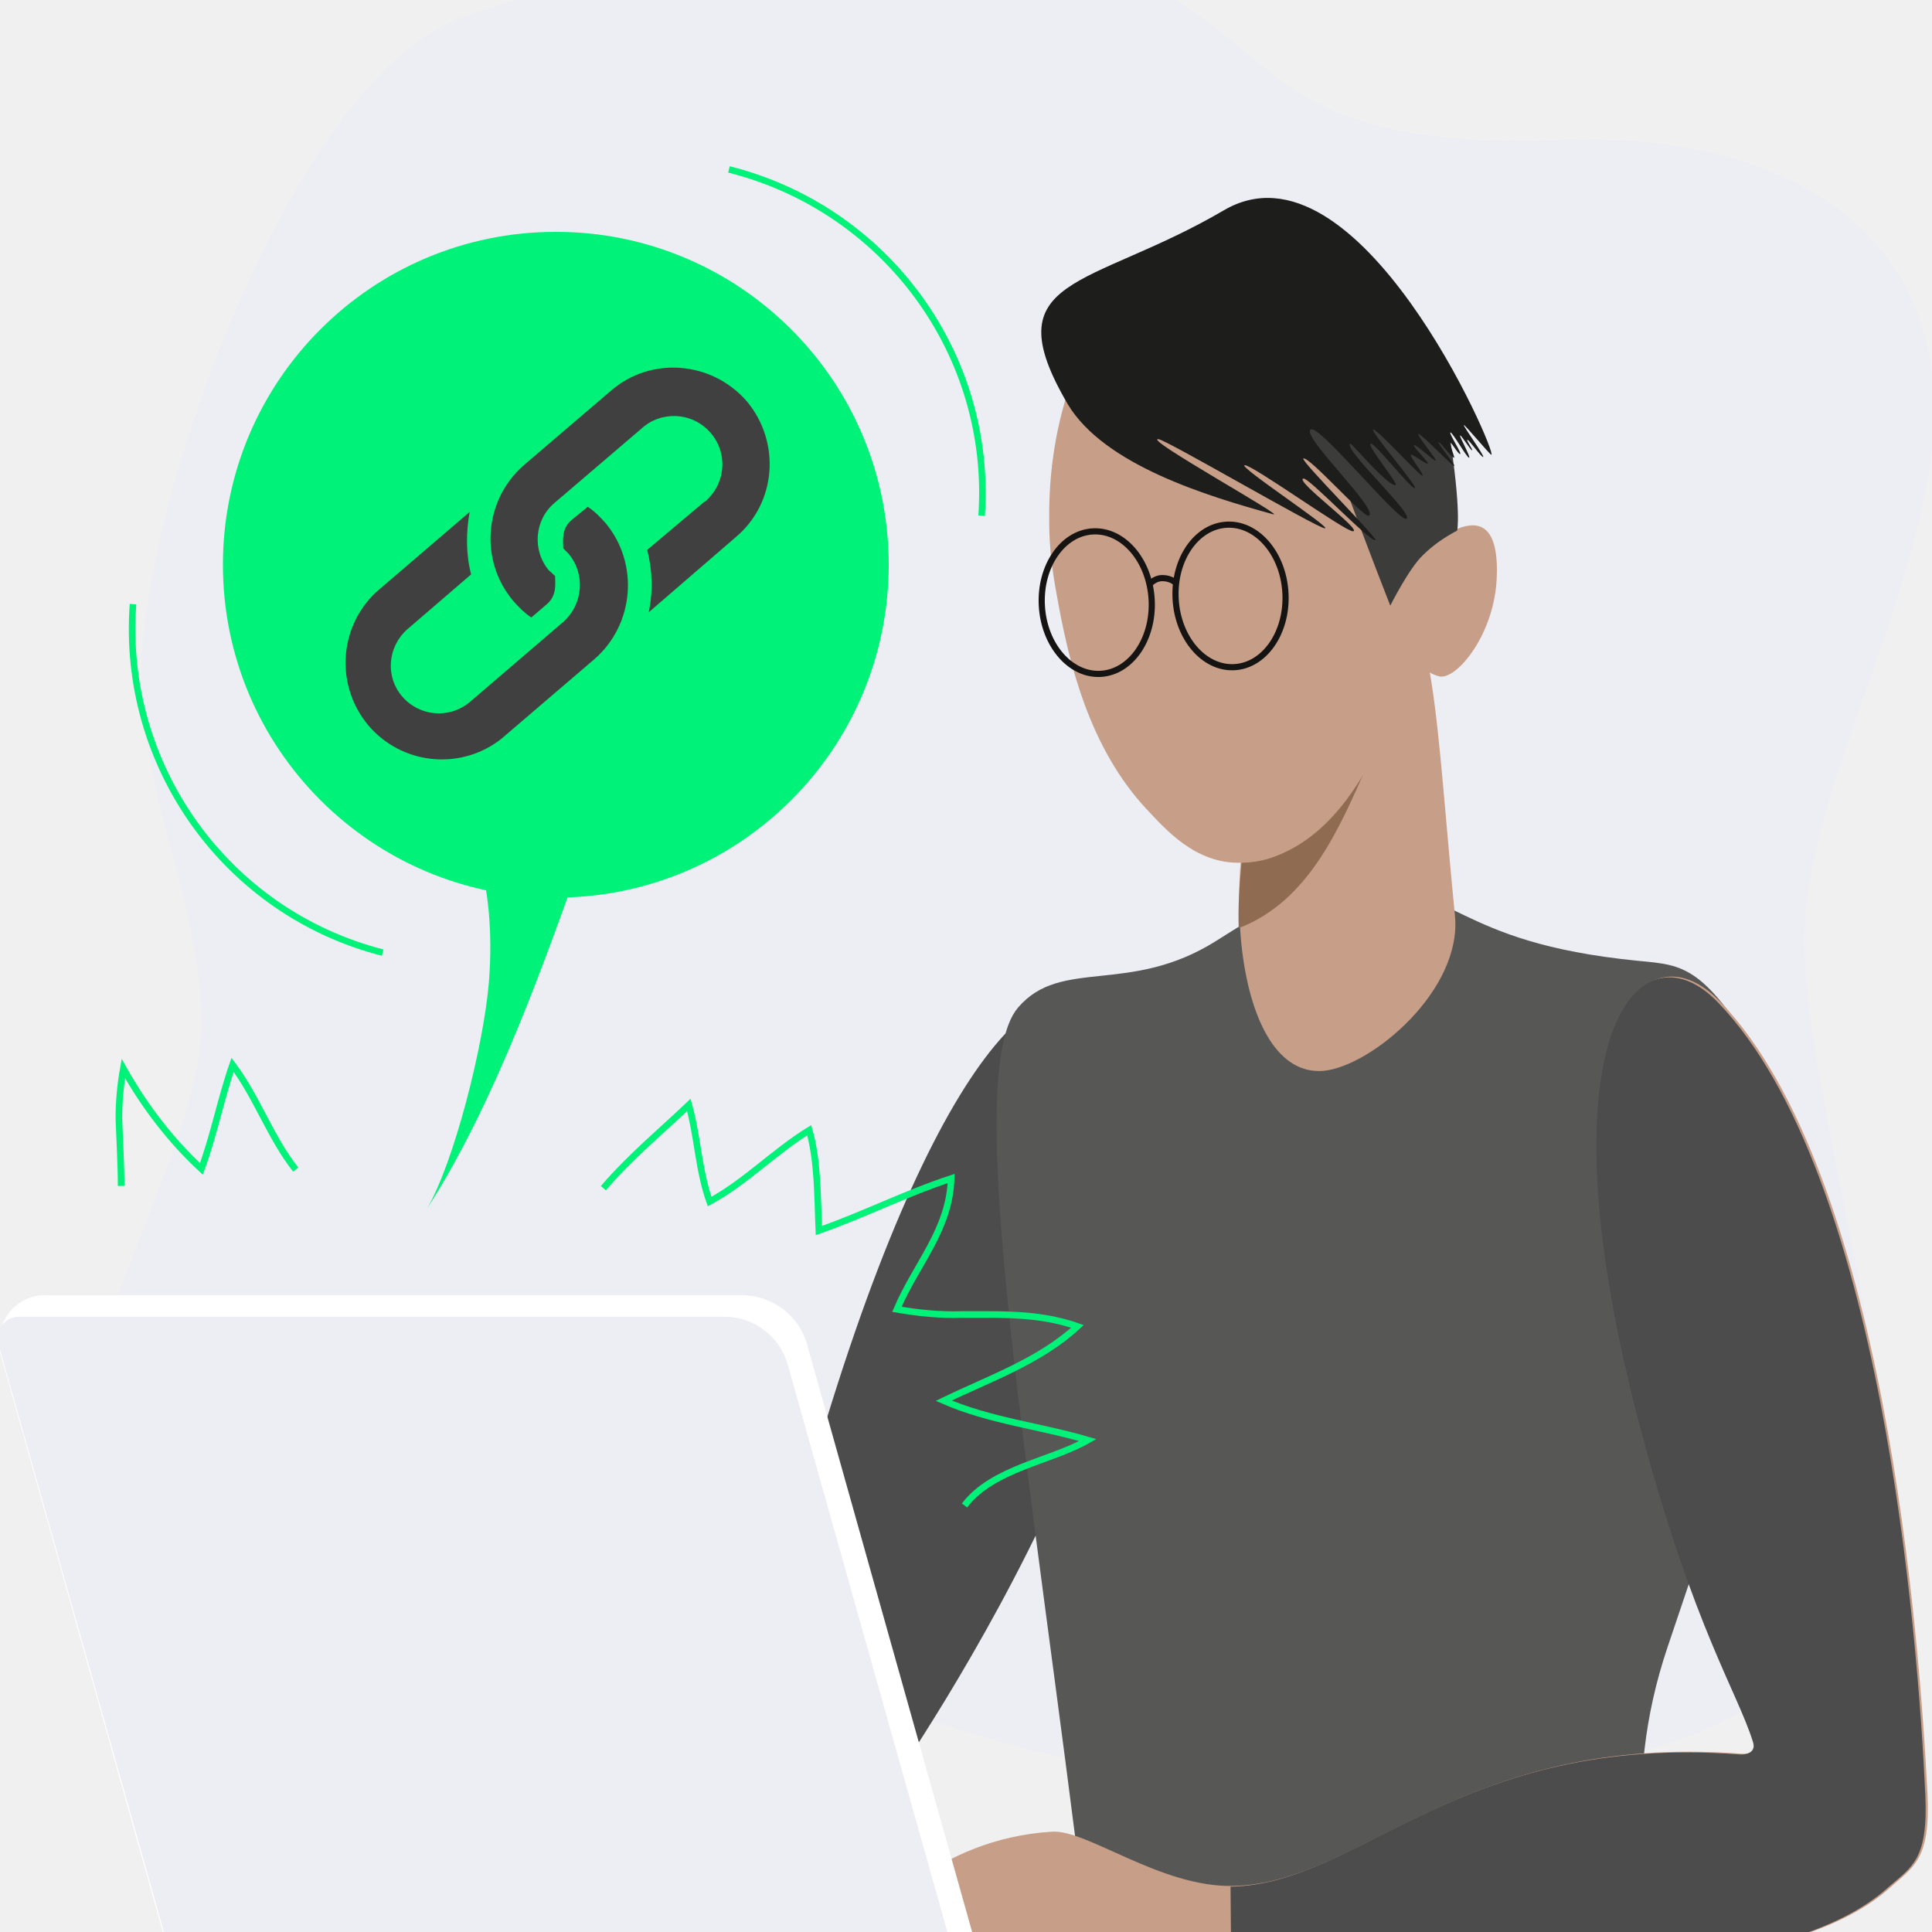
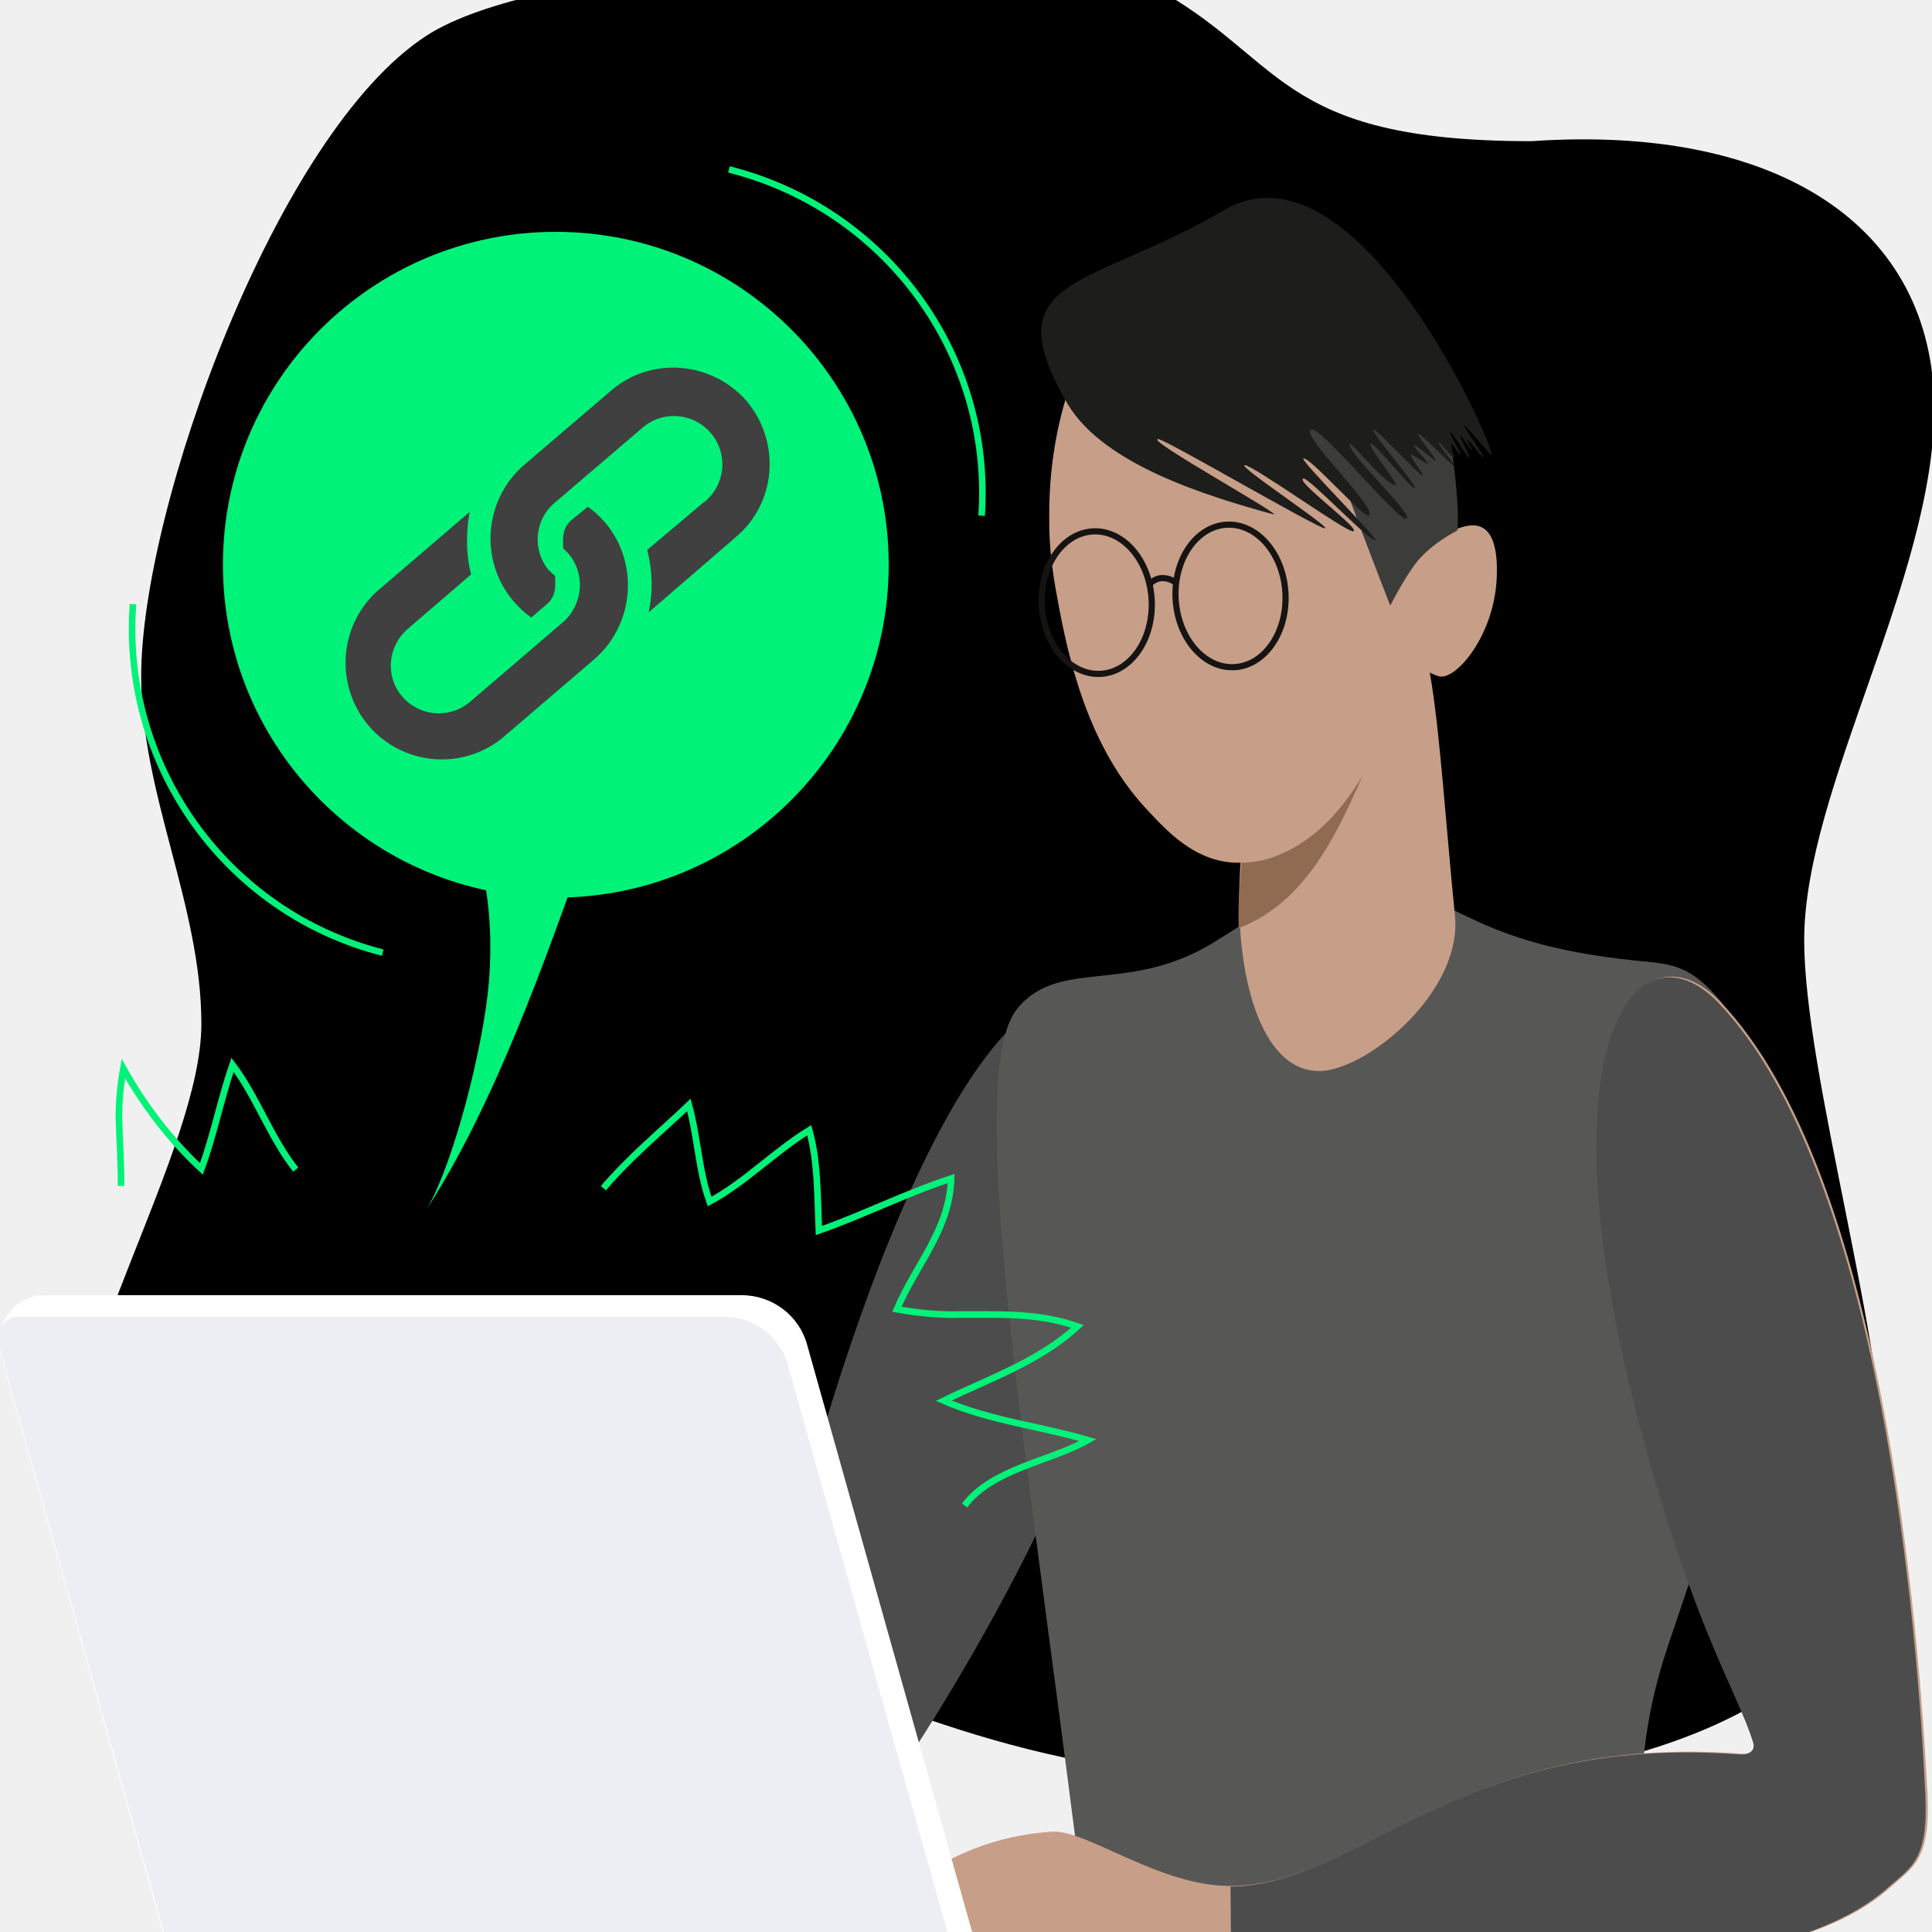
<svg xmlns="http://www.w3.org/2000/svg" xmlns:xlink="http://www.w3.org/1999/xlink" enable-background="new 0 0 260 260" viewBox="0 0 260 260">
  <linearGradient id="a">
    <stop offset=".57" stop-color="#161412" />
    <stop offset=".8" stop-color="#161412" />
    <stop offset="1" stop-color="#161412" />
  </linearGradient>
  <radialGradient id="b" cx="201.207" cy="105.3" gradientTransform="matrix(.9087 -.0495289 -.0495289 -.9087 -30.0836 186.7007)" gradientUnits="userSpaceOnUse" r="9.32" xlink:href="#a" />
  <radialGradient id="c" cx="220.987" cy="105.3" gradientTransform="matrix(.9087 -.0495289 -.0495289 -.9087 -30.0769 186.7032)" gradientUnits="userSpaceOnUse" r="9.32" xlink:href="#a" />
  <radialGradient id="d" cx="159.387" cy="145.794" gradientTransform="matrix(.9985 -.05442736 -.05442736 -.9985 5.1933 232.2475)" gradientUnits="userSpaceOnUse" r="1.542" xlink:href="#a" />
-   <path d="m145.1-4.6c-6.4-1.1-12.9-1.6-19.4-1.6-5 0-53.2 1.2-68.3 11-20.1 13-38.4 63.4-38.4 86.2 0 16 8.1 30.8 8.1 46.8 0 16.9-19.2 46.3-19.2 68 0 20 17.4 26.4 37.5 26.4 19.6 0 41.9-5.8 59.4-5.8 15.6 0 28.3 14.1 80.5 14.1 29.7 0 68.6-9.2 68.6-39.1 0-20.6-11.1-56.9-11.1-74.9 0-20.3 17.5-48.7 17.5-71.6-.1-24.3-20.8-38.2-54.2-35.9-34.7 0-33.1-11.3-51.3-21-3.1-1.7-6.7-1.2-9.7-2.6z" fill="#ededf4" />
+   <path id="background" d="m145.1-4.6c-6.4-1.1-12.9-1.6-19.4-1.6-5 0-53.2 1.2-68.3 11-20.1 13-38.4 63.4-38.4 86.2 0 16 8.1 30.8 8.1 46.8 0 16.9-19.2 46.3-19.2 68 0 20 17.4 26.4 37.5 26.4 19.6 0 41.9-5.8 59.4-5.8 15.6 0 28.3 14.1 80.5 14.1 29.7 0 68.6-9.2 68.6-39.1 0-20.6-11.1-56.9-11.1-74.9 0-20.3 17.5-48.7 17.5-71.6-.1-24.3-20.8-38.2-54.2-35.9-34.7 0-33.1-11.3-51.3-21-3.1-1.7-6.7-1.2-9.7-2.6z" fill="currentColor" />
  <path d="m149.2 137.9c-7.2-11.5-23.8 3.2-40.3 61-5.5 19.4-9 32.1-10.2 39.3-1.6 9.6 9 22.9 20.9 2.4.6-.9 49.5-70.7 29.6-102.7z" fill="#4c4c4c" />
  <path d="m146.2 265.6h80.3c-.4-.7-.9-1.5-1.4-2.4-3.4-6.6-7.1-22.5-.7-41.5 12-35.6 21.9-63.6 13.2-78-8.3-13.8-10.8-13.8-17.2-14.4-25.2-2.5-24.4-10.6-38.4-9.9-6.4.3-6.6-.2-18.3 7.2s-20.9 2.2-26.7 9c-7.8 9.1 1.9 63.6 9.2 123.7.6 2.2.5 4.3 0 6.3z" fill="#575756" />
  <path d="m231.5 134.8c-10.9-11.3-24.5 5.2-10.2 58.2 7 26 12.8 34.6 14.9 41.3.5 1.5-1 1.8-1.9 1.7-37.7-2.8-50.9 17.5-68.4 17.8-9.7.2-19.6-7.6-24.3-7.3-15.4.9-25.2 11.8-24.8 14.4.7 4.3 4.2 4.5 11.2 4.4 12.3-.3 25.3 0 38 .2 38.1.5 74.4 1.1 88.4-11.5 3.1-2.8 5.4-3.7 5-12.5-1.1-21.5-5.8-83.6-27.9-106.7z" fill="#c79e87" />
  <path d="m225.4 266.2h-194.5c-.7 0-1.4-.5-1.4-1.3v-3c.1-.8.7-1.3 1.5-1.3h189.8c.8 0 5.6 3.8 5.6 3.8.4.5.3 1.2-.1 1.6-.3.2-.6.3-.9.2z" fill="#ededf4" />
  <path d="m128.6 266.2h-98c-4.1 0-7.7-2.7-8.8-6.6l-21.7-77.3c-.9-3.4 1-6.9 4.4-7.8.6-.2 1.1-.2 1.7-.2h93.6c4.1 0 7.7 2.7 8.8 6.6l22.9 81.5c.5 1.6-.5 3.3-2.1 3.7-.2.1-.5.1-.8.1z" fill="#fff" />
  <path d="m125.5 266.2h-95c-3.9 0-7.4-2.6-8.5-6.4l-22.2-78.9c-.4-1.6.5-3.2 2-3.6.3-.1.5-.1.8-.1h94.9c3.9 0 7.4 2.6 8.5 6.4l22.2 78.9c.4 1.5-.5 3.2-2 3.6-.2.1-.5.1-.7.1z" fill="#ededf4" />
  <path d="m165.7 265.5c38.1.6 74.4 1.1 88.4-11.5 3.2-2.8 5.4-3.7 5-12.5-1-21.4-5.8-83.6-27.9-106.6-10.9-11.3-24.5 5.2-10.2 58.2 7 26 12.8 34.6 14.9 41.3.5 1.5-1 1.8-1.9 1.7-37.7-2.8-50.8 17.5-68.4 17.8z" fill="#4c4c4c" />
  <path d="m186.6 81.7c6.4-2.8 6.7 16.4 9.2 41.5 1 10-11.1 20.2-17.6 20.9-12.3 1.2-14.6-28.5-7.3-44.9 4.5-10.4 9.6-14.8 15.7-17.5z" fill="#c79e87" />
  <path d="m171 115.4c6-2 9.9-6.9 12.9-12.2-3.5 7.9-7.7 18.1-17.2 21.7-.1-3 .1-6 .4-8.9h.1c1.3 0 2.6-.2 3.8-.6z" fill="#8f6b51" />
  <path d="m195.8 71.3v-2.1c0-21.7-12.2-39.2-27.3-39.2s-27.3 17.5-27.3 39.2v1.1c0 3.2.4 6.5 1 9.7 1.6 9 4.3 20.6 12.2 29 2.3 2.4 6.4 7.3 12.6 7.1 1.3 0 2.6-.2 3.9-.6 7.8-2.6 12.1-9.8 15.4-16.5 2.2-2.7 4-5.8 5.4-9 .6.5 1.2.8 1.9 1 2.2.7 7.3-5.2 7.8-12.8.5-8.5-3.1-8-5.6-6.9z" fill="#c79e87" />
  <path d="m164 51.7s14.7 7.4 17.4 14.8 5.7 15 5.7 15 2.5-5 4.4-6.8c1.3-1.3 2.9-2.4 4.6-3.3 0 0 .6-2.5-1.1-13.3s-5.7-15.9-5.7-15.9l-22.7-3.6z" fill="#3c3c3b" />
  <path d="m200.7 61.2c-.2 0-3.5-4-3.7-4s2.9 4.3 2.6 4.3-1.8-2.2-2.1-2.3.8 1.4.6 1.4-1.4-2-1.6-2 1.5 3 1.2 3-2.2-3.4-2.5-3.4 1.6 2.9 1.3 2.9-1.1-1.5-1.3-1.5.6 2 .5 2c-.4 0-1.8-2.1-2.1-2.1s2.4 3.2 2.1 3.2-4.4-4.3-4.8-4.3 2.7 3.7 2.3 3.6-2.5-2.1-2.9-2.1 2.3 2.6 1.8 2.5-1.8-1.2-2.2-1.2 1.9 2.8 1.5 2.8-6-6.2-6.6-6.2 6.2 7.9 5.6 7.9-5.3-6-5.9-6c-.8 0 3.9 5.6 3.3 5.6-1.2 0-5.9-5.7-6.1-5.6-.9.8 8.5 9.4 7.6 10.1s-11.7-12.7-12.9-12c-1.4.8 9.3 10.9 7.8 11.6-.7.3-8-8-8.8-7.7-.5.2 10.2 10.9 9.7 11-.8.2-9-8.5-9.7-8.3-1.2.3 7.9 6.9 6.7 7.1-1 .1-13.6-9-14.6-8.9s11.8 8.5 10.8 8.5-21.3-11.9-22.4-12c-2.2-.2 17.5 10.7 15.4 10.1-8.7-2.4-22.7-6.6-27.6-14.8-10.2-17.4 2.9-15.5 21-26.1s36.9 32.9 36 32.9z" fill="#1d1d1b" />
  <g fill="none" stroke-miterlimit="10">
    <g stroke-width=".83">
      <ellipse cx="147.6" cy="81.1" rx="7.4" ry="9.6" stroke="url(#b)" transform="matrix(.9985 -.05442736 .05442736 .9985 -4.1973 8.1542)" />
      <ellipse cx="165.6" cy="80.2" rx="7.4" ry="9.6" stroke="url(#c)" transform="matrix(.9985 -.05442736 .05442736 .9985 -4.1174 9.1313)" />
      <path d="m154.7 78.6c.5-.5 1.1-.8 1.7-.8.7 0 1.3.2 1.8.6" stroke="url(#d)" />
    </g>
    <path d="m129.8 202.6c3.8-5 11.5-5.9 16.6-8.8-6.5-1.9-13.2-2.6-19.4-5.3 6.2-3 12.9-5.3 18-10-4-1.4-8-1.6-12.1-1.6h-3.4c-3 .1-5.9-.2-8.8-.7 2.6-6.1 7.1-10.7 7.3-17.6-6.1 2-11.8 4.9-17.8 7-.2-4.4-.1-9.3-1.3-13.5-4.7 2.9-8.6 7-13.4 9.6-1.5-4.2-1.6-8.7-2.8-13-4 3.8-7.9 7-11.5 11.2" stroke="#00f279" stroke-width=".89" />
    <path d="m16.3 159.6c0-2.9-.2-6.1-.3-9.1 0-2.2.2-4.5.6-6.7 2.8 5 6.3 9.6 10.5 13.5 1.7-4.6 2.6-9.4 4.2-14 3.3 4.4 5.1 9.8 8.5 14.1" stroke="#00f279" stroke-width=".89" />
  </g>
  <circle cx="74.8" cy="76" fill="#00f279" r="44.8" />
  <path d="m100.5 54c-4.7-5.4-12.9-6.1-18.3-1.4l-11.7 10c-5.4 4.7-6 12.9-1.4 18.3.7.8 1.5 1.6 2.4 2.2l2.1-1.8c1.4-1.2 1.1-2.8 1.1-3.8-.3-.2-.5-.5-.8-.7-2.3-2.7-2-6.8.7-9.1l11.7-10c2.6-2.4 6.7-2.3 9.2.4 2.4 2.6 2.3 6.7-.4 9.2-.1.1-.2.2-.4.3l-7.6 6.4c.7 2.7.8 5.6.2 8.4l11.7-10.1c5.5-4.6 6.1-12.8 1.5-18.3zm-19 16.4c-.7-.8-1.5-1.6-2.4-2.2l-2.2 1.8c-1.4 1.2-1.1 2.8-1.1 3.8l.7.7c2.3 2.7 2 6.8-.7 9.2l-12.6 10.8c-2.8 2.3-6.8 1.9-9.1-.8s-1.9-6.7.7-9l8.6-7.4c-.7-2.7-.7-5.6-.2-8.4l-12.6 10.8c-5.2 4.9-5.5 13.1-.6 18.4 4.6 4.9 12.2 5.5 17.5 1.3l12.5-10.7c5.4-4.7 6-12.9 1.5-18.3z" fill="#404040" />
  <path d="m64.1 114.3c1.7 5.1 2.2 11.4 1.7 17.8-.7 8.6-4.7 24.3-8.3 30.5 9.1-14.1 15.9-33.4 21.4-48.9l-.8-.1c-4.5-.2-9.3 1.1-14 .7z" fill="#00f279" />
  <g fill="none" stroke="#00f279" stroke-miterlimit="10" stroke-width=".88">
    <path d="m51.5 128.2c-21.1-5.4-35.2-25.2-33.6-46.9" />
    <path d="m132.1 69.4c1.5-21.7-12.9-41.3-34-46.6" />
  </g>
</svg>
